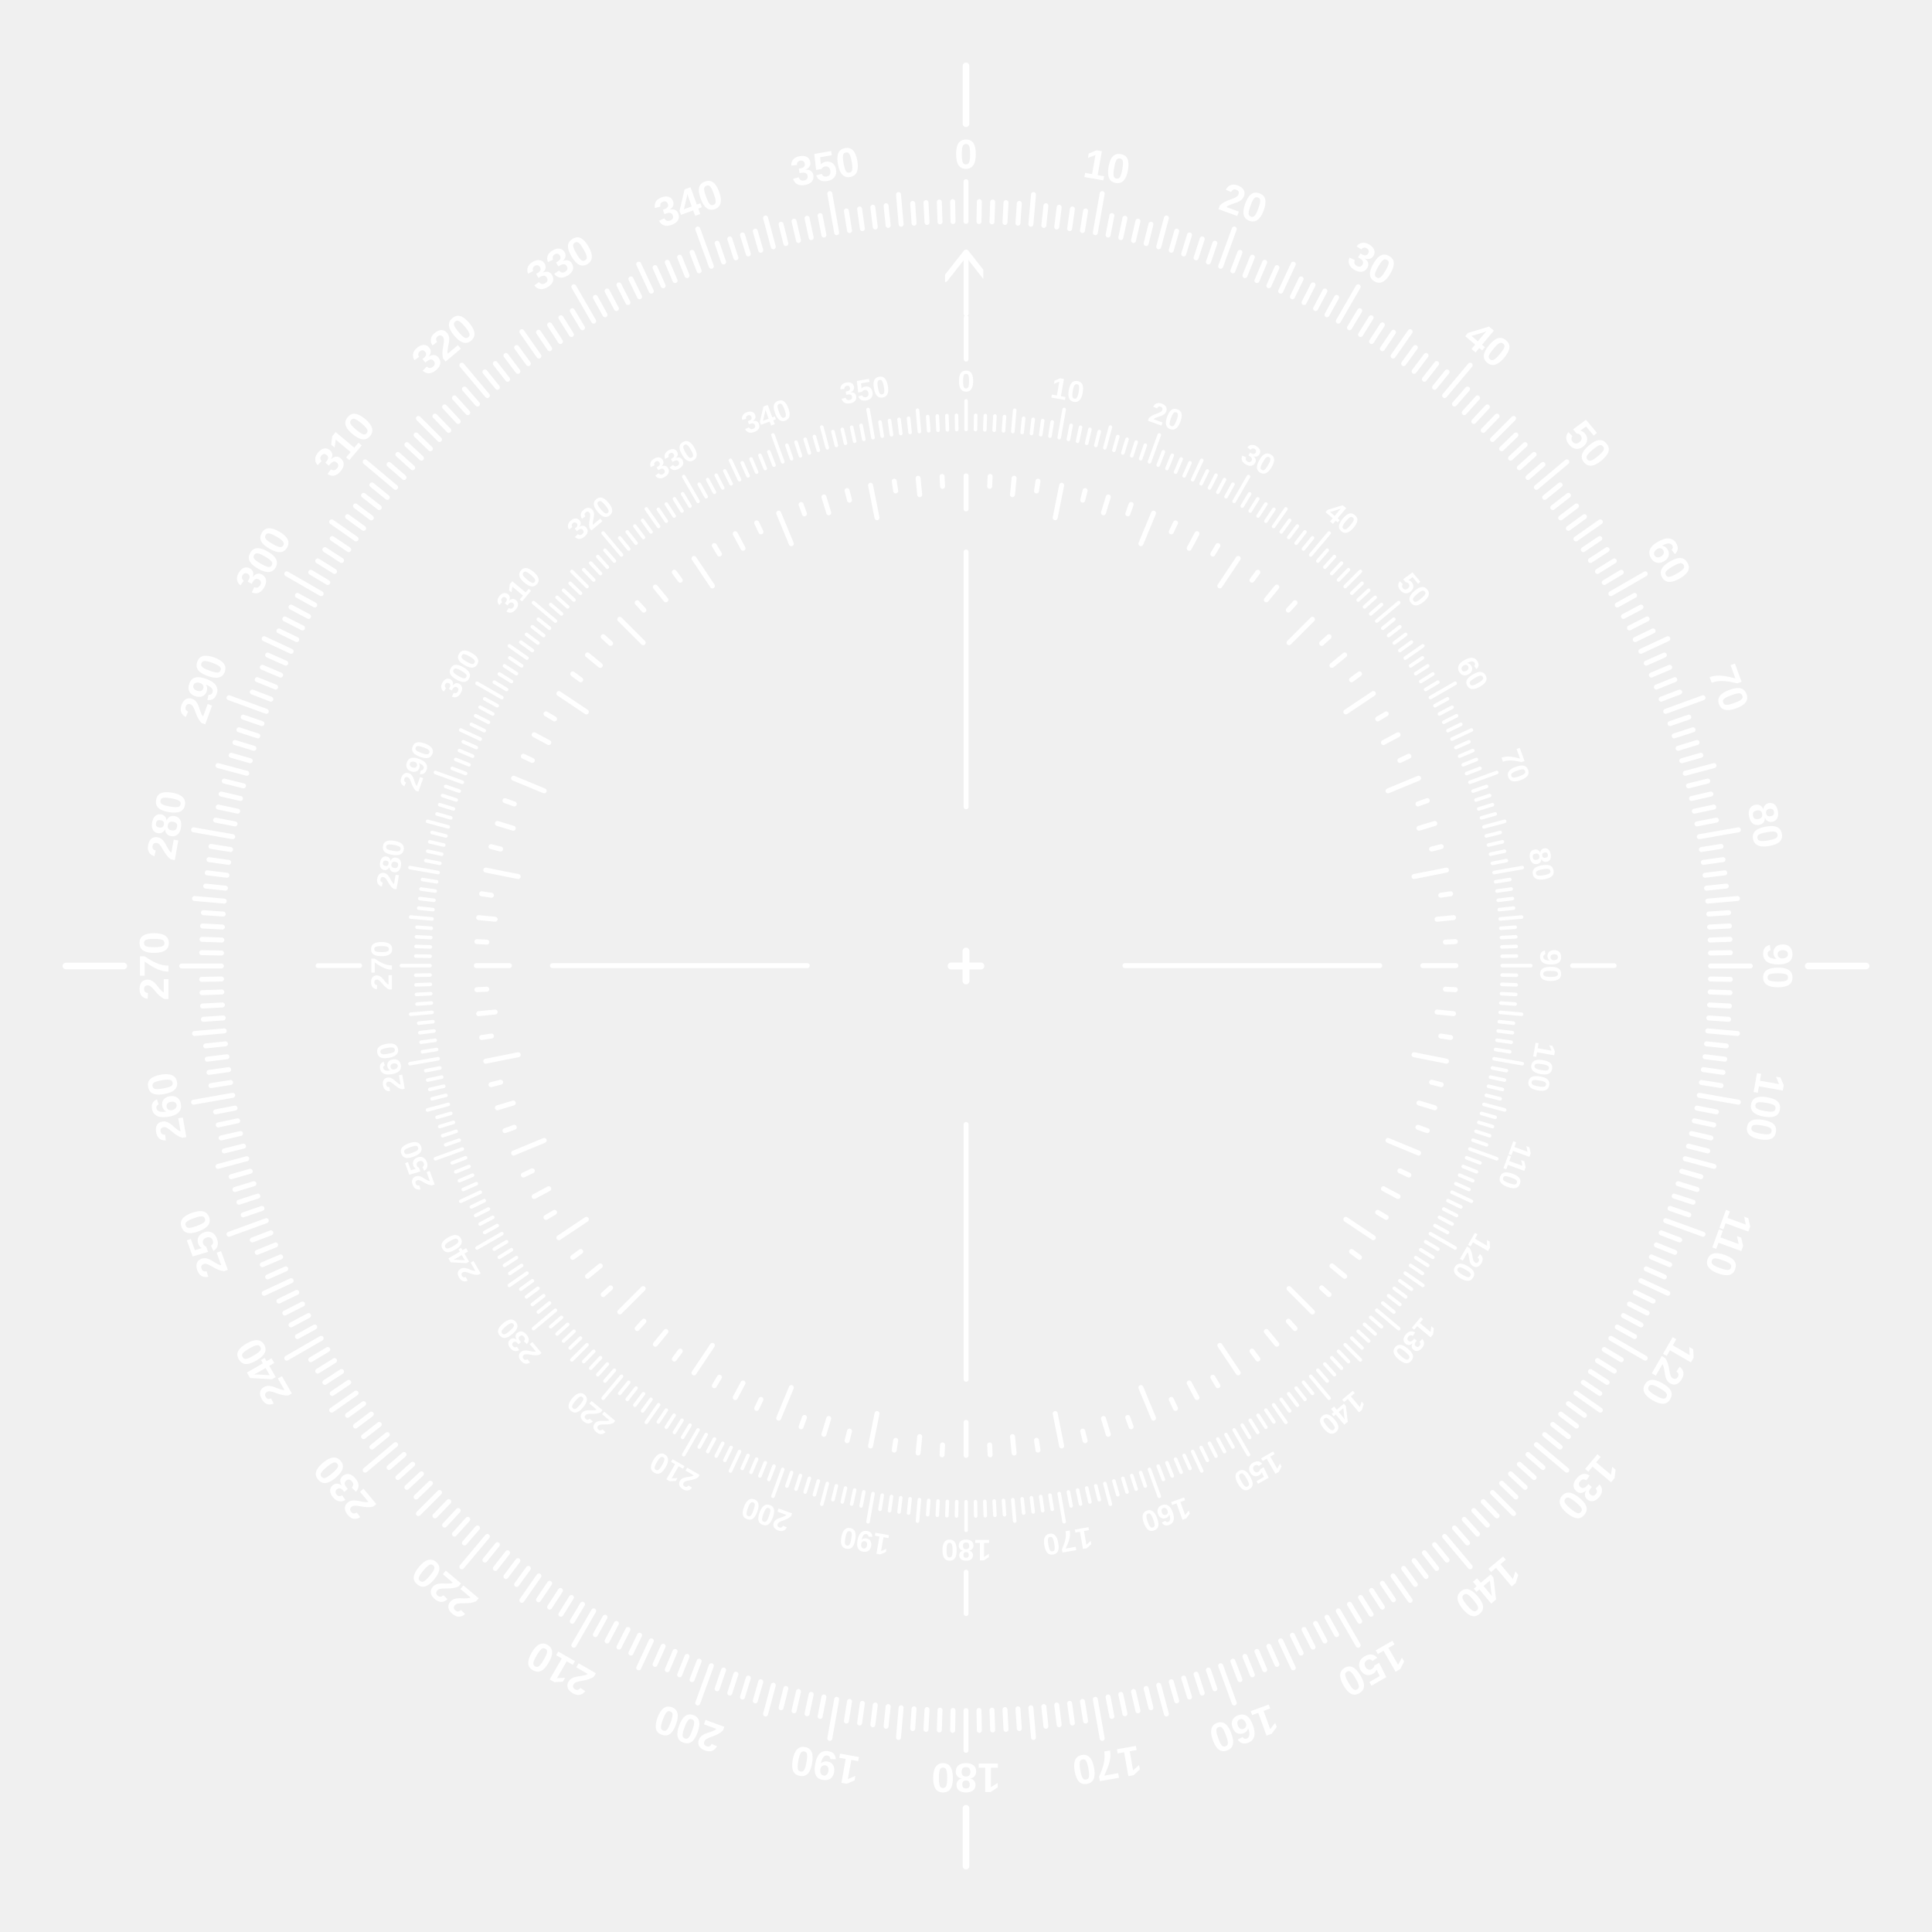
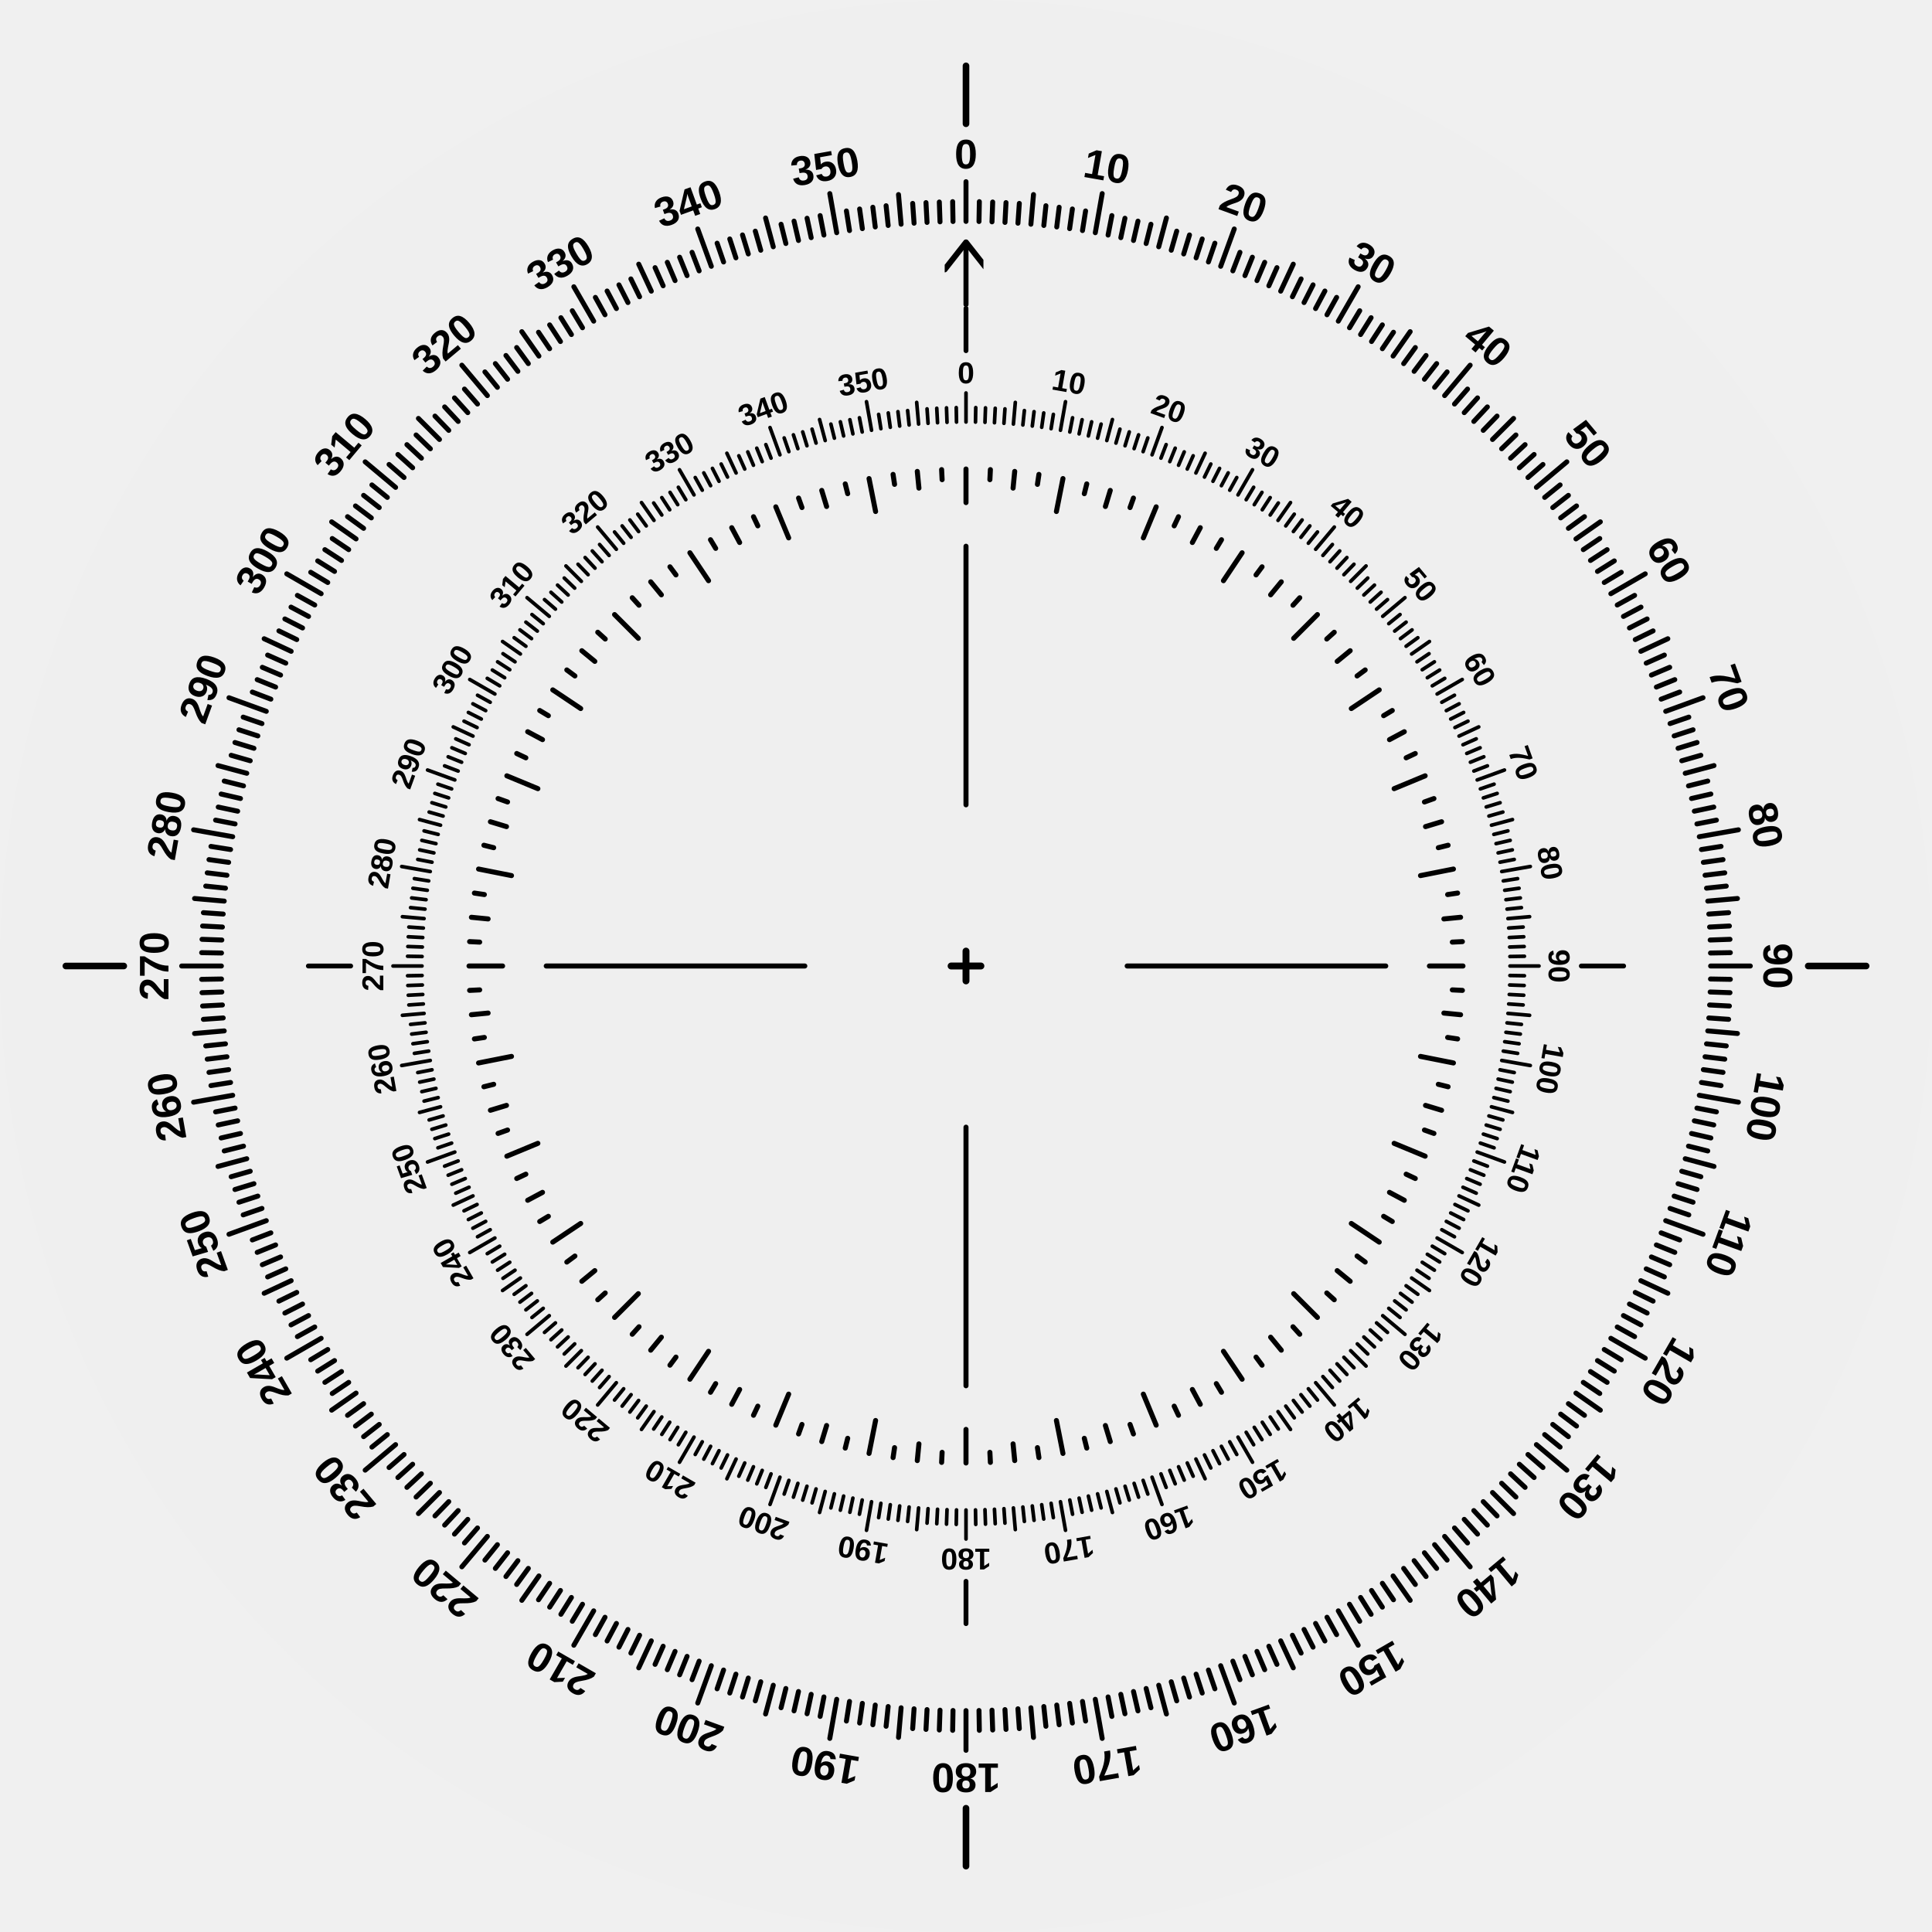
<svg xmlns="http://www.w3.org/2000/svg" width="840" height="840" viewBox="0 0 840 840" version="1.1" id="svg62">
  <defs id="defs62" />
  <style id="style1">
          .a {
              fill:   none;
          }
          .c {
              stroke-width: 3px;
              stroke-linecap: round;
              stroke-linejoin: round;
          }
          .e {
-               stroke: #fff;
+               stroke: #000;
              stroke-linecap: round;
              stroke-linejoin: round;
          }
          .f {
-               fill: #fff;
+               fill: #000;
          }
          .h {
              display: none;
          }
          .ic {
              stroke-width: 3px;
              stroke-linecap: round;
              stroke-linejoin: round;
          }
          .l {
              stroke-width: 3px;
              stroke-linecap: round;
              stroke-linejoin: round;
          }
          .o {
              stroke-width: 3px;
              stroke-linecap: round;
              stroke-linejoin: round;
          }
          .t {
              font-family: Nunito, Aptos, Calibri, Arial, Helvetica, sans-serif;
              font-size: 25px;
              font-weight: 700;
              stroke-width: 0px;
              paint-order: stroke fill;
          }
          .v {
              stroke-width: 4px;
              stroke-linecap: round;
              stroke-linejoin: round;
          }
          text {
              text-anchor: middle;
          }
      </style>
  <marker id="h" viewBox="0 0 26 20" refX="18" refY="11" markerUnits="strokeWidth" markerWidth="10" markerHeight="14" orient="auto">
    <path d="M 4,0 18,11 4,22" class="a e ic" id="path1" />
  </marker>
  <path id="m" d="M -255,0 A 255,255 0 0 1 255,0" class="h" />
  <path id="v" d="m 525,620 a 75,75 0 0 1 150,0" class="h" />
  <path id="a" d="m 509,620 a 91,91 0 0 0 182,0" class="h" />
  <path d="m 413.525,420 h 12.95 M 420,413.525 v 12.95" class="c e f" id="path6" />
-   <g transform="matrix(0.7194245,0,0,0.7194245,420,420)" id="g53">
+   <g class="" transform="matrix(0.7194245,0,0,0.7194245,420,420)" id="g53">
    <g id="r" transform="translate(0,-482)">
      <text class="e f t" id="text7">0</text>
      <text transform="rotate(10,0,482)" class="e f t" id="text8">10</text>
      <text transform="rotate(20,0,482)" class="e f t" id="text9">20</text>
      <text transform="rotate(30,0,482)" class="e f t" id="text10">30</text>
      <text transform="rotate(40,0,482)" class="e f t" id="text11">40</text>
      <text transform="rotate(50,0,482)" class="e f t" id="text12">50</text>
      <text transform="rotate(60,0,482)" class="e f t" id="text13">60</text>
      <text transform="rotate(70,0,482)" class="e f t" id="text14">70</text>
      <text transform="rotate(80,0,482)" class="e f t" id="text15">80</text>
      <text transform="rotate(90,0,482)" class="e f t" id="text16">90</text>
      <text transform="rotate(100,0,482)" class="e f t" id="text17">100</text>
      <text transform="rotate(110,0,482)" class="e f t" id="text18">110</text>
      <text transform="rotate(120,0,482)" class="e f t" id="text19">120</text>
      <text transform="rotate(130,0,482)" class="e f t" id="text20">130</text>
      <text transform="rotate(140,0,482)" class="e f t" id="text21">140</text>
      <text transform="rotate(150,0,482)" class="e f t" id="text22">150</text>
      <text transform="rotate(160,0,482)" class="e f t" id="text23">160</text>
      <text transform="rotate(170,0,482)" class="e f t" id="text24">170</text>
      <text transform="rotate(180,0,482)" class="e f t" id="text25">180</text>
      <text transform="rotate(-170,0,482)" class="e f t" id="text26">190</text>
      <text transform="rotate(-160,0,482)" class="e f t" id="text27">200</text>
      <text transform="rotate(-150,0,482)" class="e f t" id="text28">210</text>
      <text transform="rotate(-140,0,482)" class="e f t" id="text29">220</text>
      <text transform="rotate(-130,0,482)" class="e f t" id="text30">230</text>
      <text transform="rotate(-120,0,482)" class="e f t" id="text31">240</text>
      <text transform="rotate(-110,0,482)" class="e f t" id="text32">250</text>
      <text transform="rotate(-100,0,482)" class="e f t" id="text33">260</text>
      <text transform="rotate(-90,0,482)" class="e f t" id="text34">270</text>
      <text transform="rotate(-80,0,482)" class="e f t" id="text35">280</text>
      <text transform="rotate(-70,0,482)" class="e f t" id="text36">290</text>
      <text transform="rotate(-60,0,482)" class="e f t" id="text37">300</text>
      <text transform="rotate(-50,0,482)" class="e f t" id="text38">310</text>
      <text transform="rotate(-40,0,482)" class="e f t" id="text39">320</text>
      <text transform="rotate(-30,0,482)" class="e f t" id="text40">330</text>
      <text transform="rotate(-20,0,482)" class="e f t" id="text41">340</text>
      <text transform="rotate(-10,0,482)" class="e f t" id="text42">350</text>
      <g transform="translate(0,482)" id="g52">
        <g id="d180">
          <g id="d90">
            <line y1="40" transform="translate(0,504)" class="e f v" id="line42" x1="0" x2="0" y2="5" />
            <g id="d40">
              <g id="d20">
                <g id="d10">
                  <line y1="24" transform="translate(0,450)" class="e f o" id="line43" x1="0" x2="0" y2="0" />
                  <g id="d4">
                    <line id="k" y1="12" transform="rotate(1,-25782.446,-225)" class="e f o" x1="0" x2="0" y2="0" />
                    <use href="#k" transform="rotate(1)" id="use43" />
                    <use href="#k" transform="rotate(2)" id="use44" />
                    <use href="#k" transform="rotate(3)" id="use45" />
                  </g>
                  <line y1="18" transform="rotate(5,-5153.347,-225)" class="e f o" id="line45" x1="0" x2="0" y2="0" />
                  <use href="#d4" transform="rotate(5)" id="use46" />
                </g>
                <use href="#d10" transform="rotate(10)" id="use47" />
              </g>
              <use href="#d20" transform="rotate(20)" id="use48" />
            </g>
            <use href="#d40" transform="rotate(40)" id="use49" />
            <use href="#d10" transform="rotate(80)" id="use50" />
          </g>
          <use href="#d90" transform="rotate(90)" id="use51" />
        </g>
        <use href="#d180" transform="scale(-1)" id="use52" />
      </g>
    </g>
  </g>
-   <g transform="matrix(0.7124231,0.1001245,-0.1001245,0.7124231,420.046,419.8422)" id="g62">
-     <g transform="rotate(-8)" id="g61">
+   <g class="" transform="translate(420,420) scale(0.73)" id="g62">
+     <g transform="rotate(0)" id="g61">
      <use href="#r" transform="scale(0.72)" id="use53" />
      <line y1="50" transform="translate(0,-444)" class="e ic" marker-end="url(#h)" id="line53" x1="0" x2="0" y2="13" />
      <line y1="154" transform="rotate(180,0,-48)" class="e f ic" id="line54" x1="0" x2="0" y2="0" />
      <line id="c" y1="154" transform="translate(0,96)" class="e f ic" x1="0" x2="0" y2="0" />
      <use href="#c" transform="rotate(90)" id="use54" />
      <use href="#c" transform="rotate(-90)" id="use55" />
      <g id="j">
        <g id="i">
          <g id="g">
            <g id="f">
              <g id="e">
                <line y1="20" transform="translate(0,276)" class="e f ic" id="line55" x1="0" x2="0" y2="0" />
                <line id="d" y1="6" transform="rotate(2.8125,-5906.645,-145)" class="e f ic" x1="0" x2="0" y2="0" />
                <line y1="10" transform="rotate(5.625,-2910.832,-143)" class="e f ic" id="line56" x1="0" x2="0" y2="0" />
                <use href="#d" transform="rotate(5.625)" id="use56" />
              </g>
              <use href="#e" transform="rotate(11.25)" id="use57" />
            </g>
            <use href="#f" transform="rotate(22.5)" id="use58" />
          </g>
          <use href="#g" transform="rotate(45)" id="use59" />
        </g>
        <use href="#i" transform="rotate(90)" id="use60" />
      </g>
      <use href="#j" transform="scale(-1)" id="use61" />
    </g>
  </g>
+   <circle cx="50%" cy="50%" r="50%" fill="#00000001" id="target" />
</svg>
